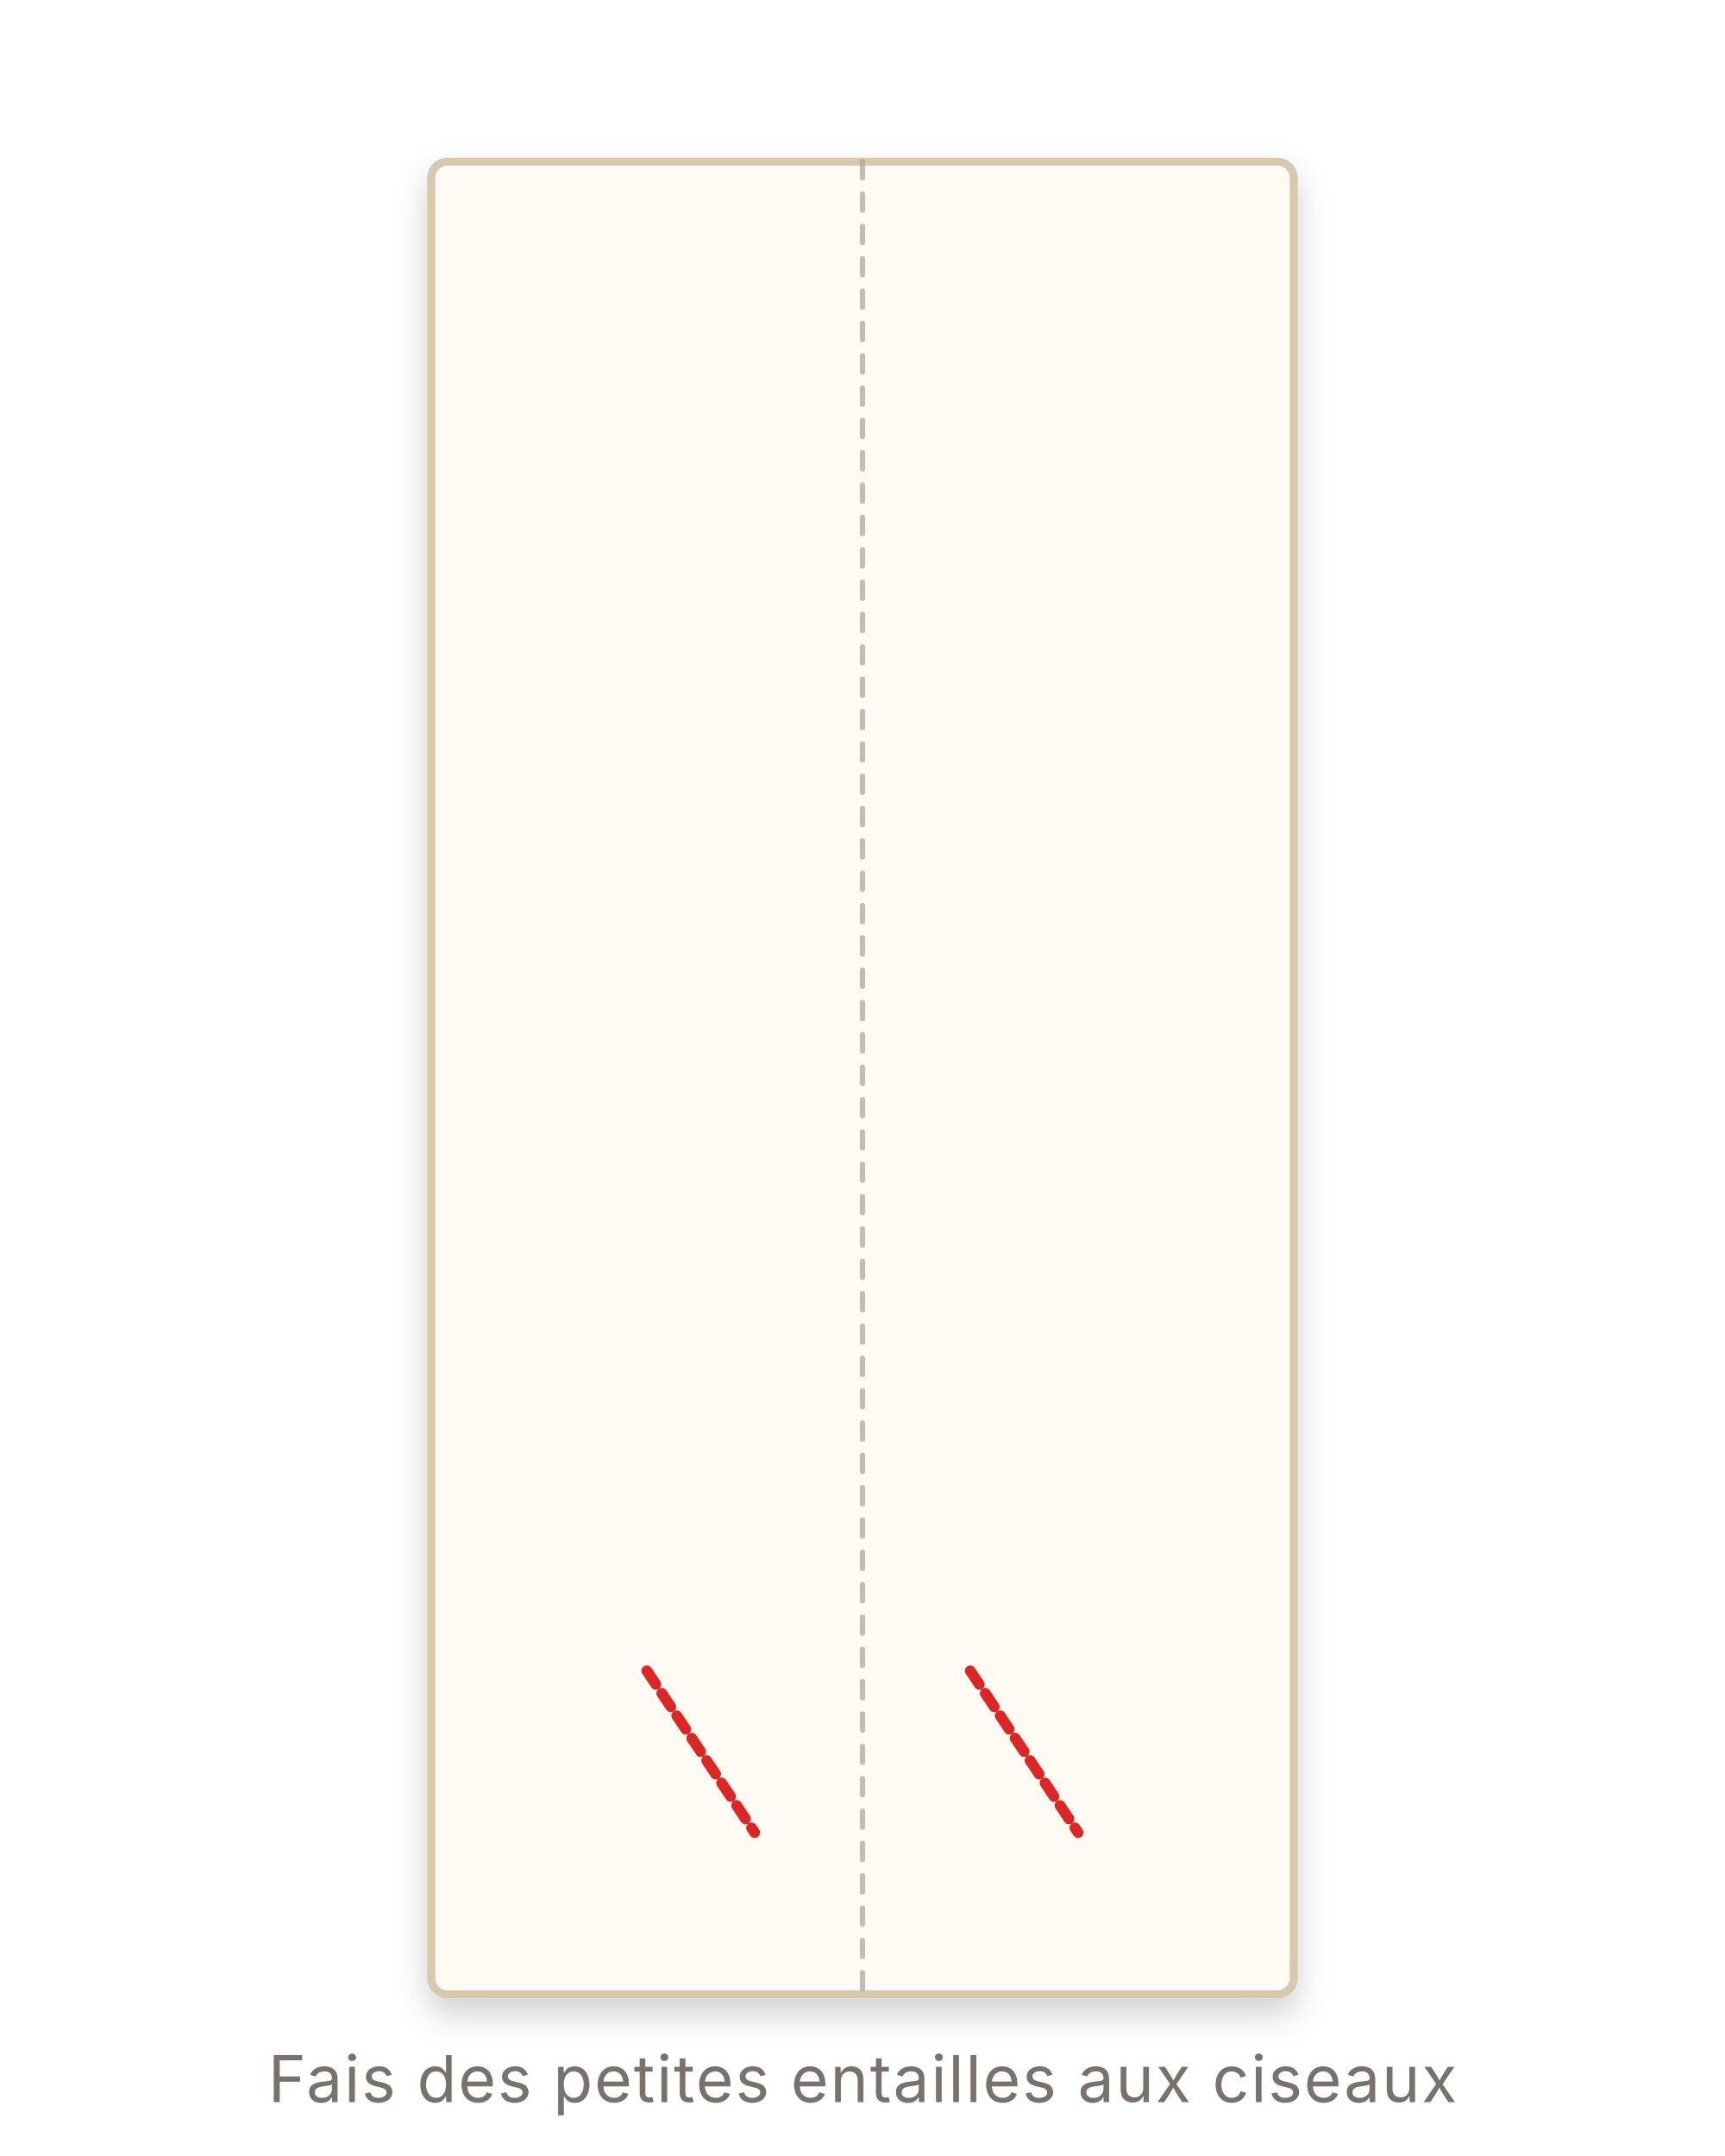
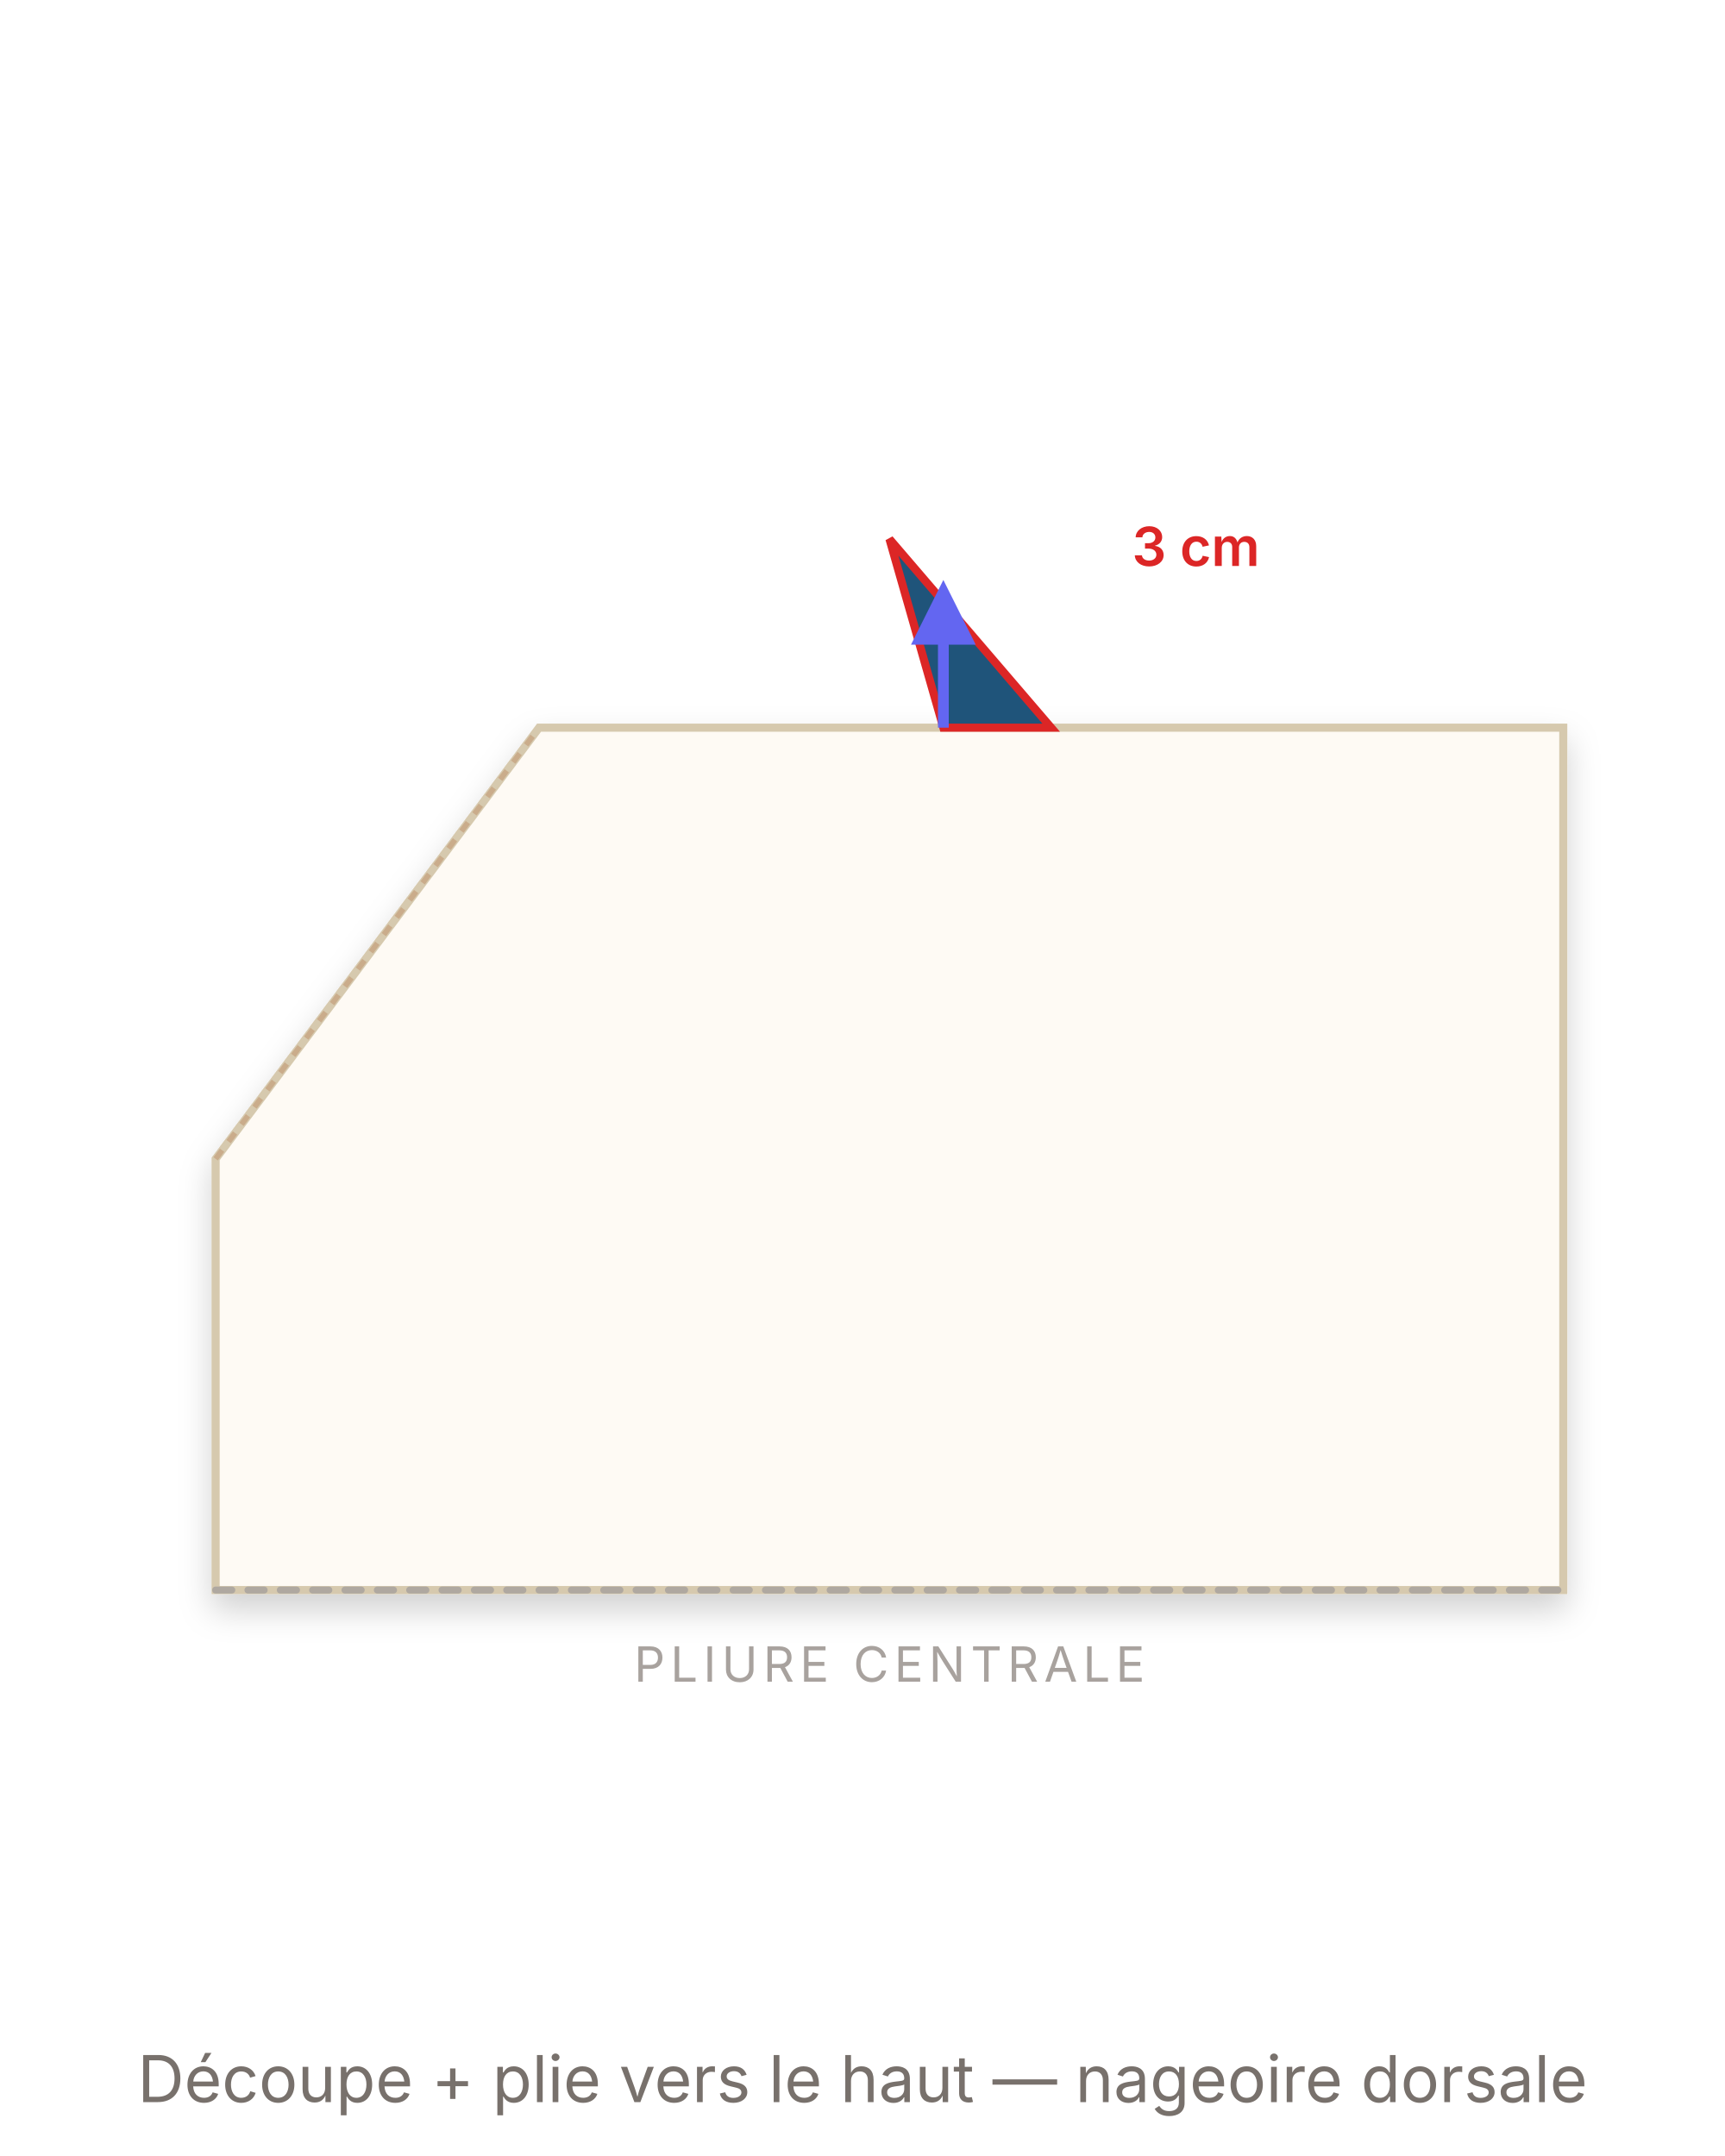
- <svg xmlns="http://www.w3.org/2000/svg" viewBox="0 0 320 400" fill="none" font-family="system-ui, -apple-system, sans-serif">
+ <svg xmlns="http://www.w3.org/2000/svg" viewBox="0 0 320 400" fill="none" font-family="system-ui,-apple-system,sans-serif">
  <defs>
    <filter id="ps" x="-10%" y="-10%" width="120%" height="120%">
      <feGaussianBlur in="SourceAlpha" stdDeviation="3" />
      <feOffset dx="0" dy="3" />
      <feComponentTransfer>
        <feFuncA type="linear" slope="0.18" />
      </feComponentTransfer>
      <feMerge>
        <feMergeNode />
        <feMergeNode in="SourceGraphic" />
      </feMerge>
    </filter>
    <marker id="arr" viewBox="0 0 10 10" refX="8" refY="5" markerWidth="6" markerHeight="6" orient="auto-start-reverse">
      <path d="M 0 0 L 10 5 L 0 10 z" fill="#6366f1" />
    </marker>
    <marker id="arrT" viewBox="0 0 10 10" refX="8" refY="5" markerWidth="6" markerHeight="6" orient="auto-start-reverse">
      <path d="M 0 0 L 10 5 L 0 10 z" fill="#14b8a6" />
    </marker>
    <linearGradient id="foldTri" x1="0" y1="0" x2="1" y2="1">
      <stop offset="0" stop-color="#fff7ed" />
      <stop offset="1" stop-color="#fed7aa" stop-opacity="0.7" />
    </linearGradient>
  </defs>
-   <rect x="80" y="30" width="160" height="340" rx="3" fill="#fefaf4" stroke="#d6c9ae" stroke-width="1.5" filter="url(#ps)" />
-   <line x1="160" y1="30" x2="160" y2="370" stroke="#a8a29e" stroke-width="1" stroke-dasharray="3 3" stroke-linecap="round" opacity="0.7" />
-   <line x1="120" y1="310" x2="140" y2="340" stroke="#dc2626" stroke-width="2" stroke-dasharray="3 2" stroke-linecap="round" />
-   <line x1="180" y1="310" x2="200" y2="340" stroke="#dc2626" stroke-width="2" stroke-dasharray="3 2" stroke-linecap="round" />
-   <text x="100" y="290" font-size="22">✂️</text>
-   <text x="160" y="390" text-anchor="middle" font-size="12" fill="#78716c" letter-spacing="0.3">Fais des petites entailles aux ciseaux</text>
+   <polygon points="40,215 100,135 290,135 290,295 40,295" fill="#fefaf4" stroke="#d6c9ae" stroke-width="1.5" filter="url(#ps)" />
+   <line x1="40" y1="295" x2="290" y2="295" stroke="#a8a29e" stroke-width="1.3" stroke-dasharray="3 3" stroke-linecap="round" opacity="0.85" />
+   <text x="165" y="312" text-anchor="middle" font-size="9" fill="#a8a29e" letter-spacing="1">PLIURE CENTRALE</text>
+   <line x1="40" y1="215" x2="100" y2="135" stroke="#c4a07c" stroke-width="1" stroke-dasharray="2 2" opacity="0.7" />
+   <polygon points="165,100 195,135 175,135" fill="hsl(205, 60%, 30%)" stroke="#dc2626" stroke-width="1.5" />
+   <text x="208" y="115" font-size="22">✂️</text>
+   <text x="210" y="105" font-size="10" fill="#dc2626" font-weight="600">3 cm</text>
+   <path d="M 175 135 L 175 110" stroke="#6366f1" stroke-width="2" fill="none" marker-end="url(#arr)" />
+   <text x="160" y="390" text-anchor="middle" font-size="12" fill="#78716c">Découpe + plie vers le haut — nageoire dorsale</text>
</svg>
